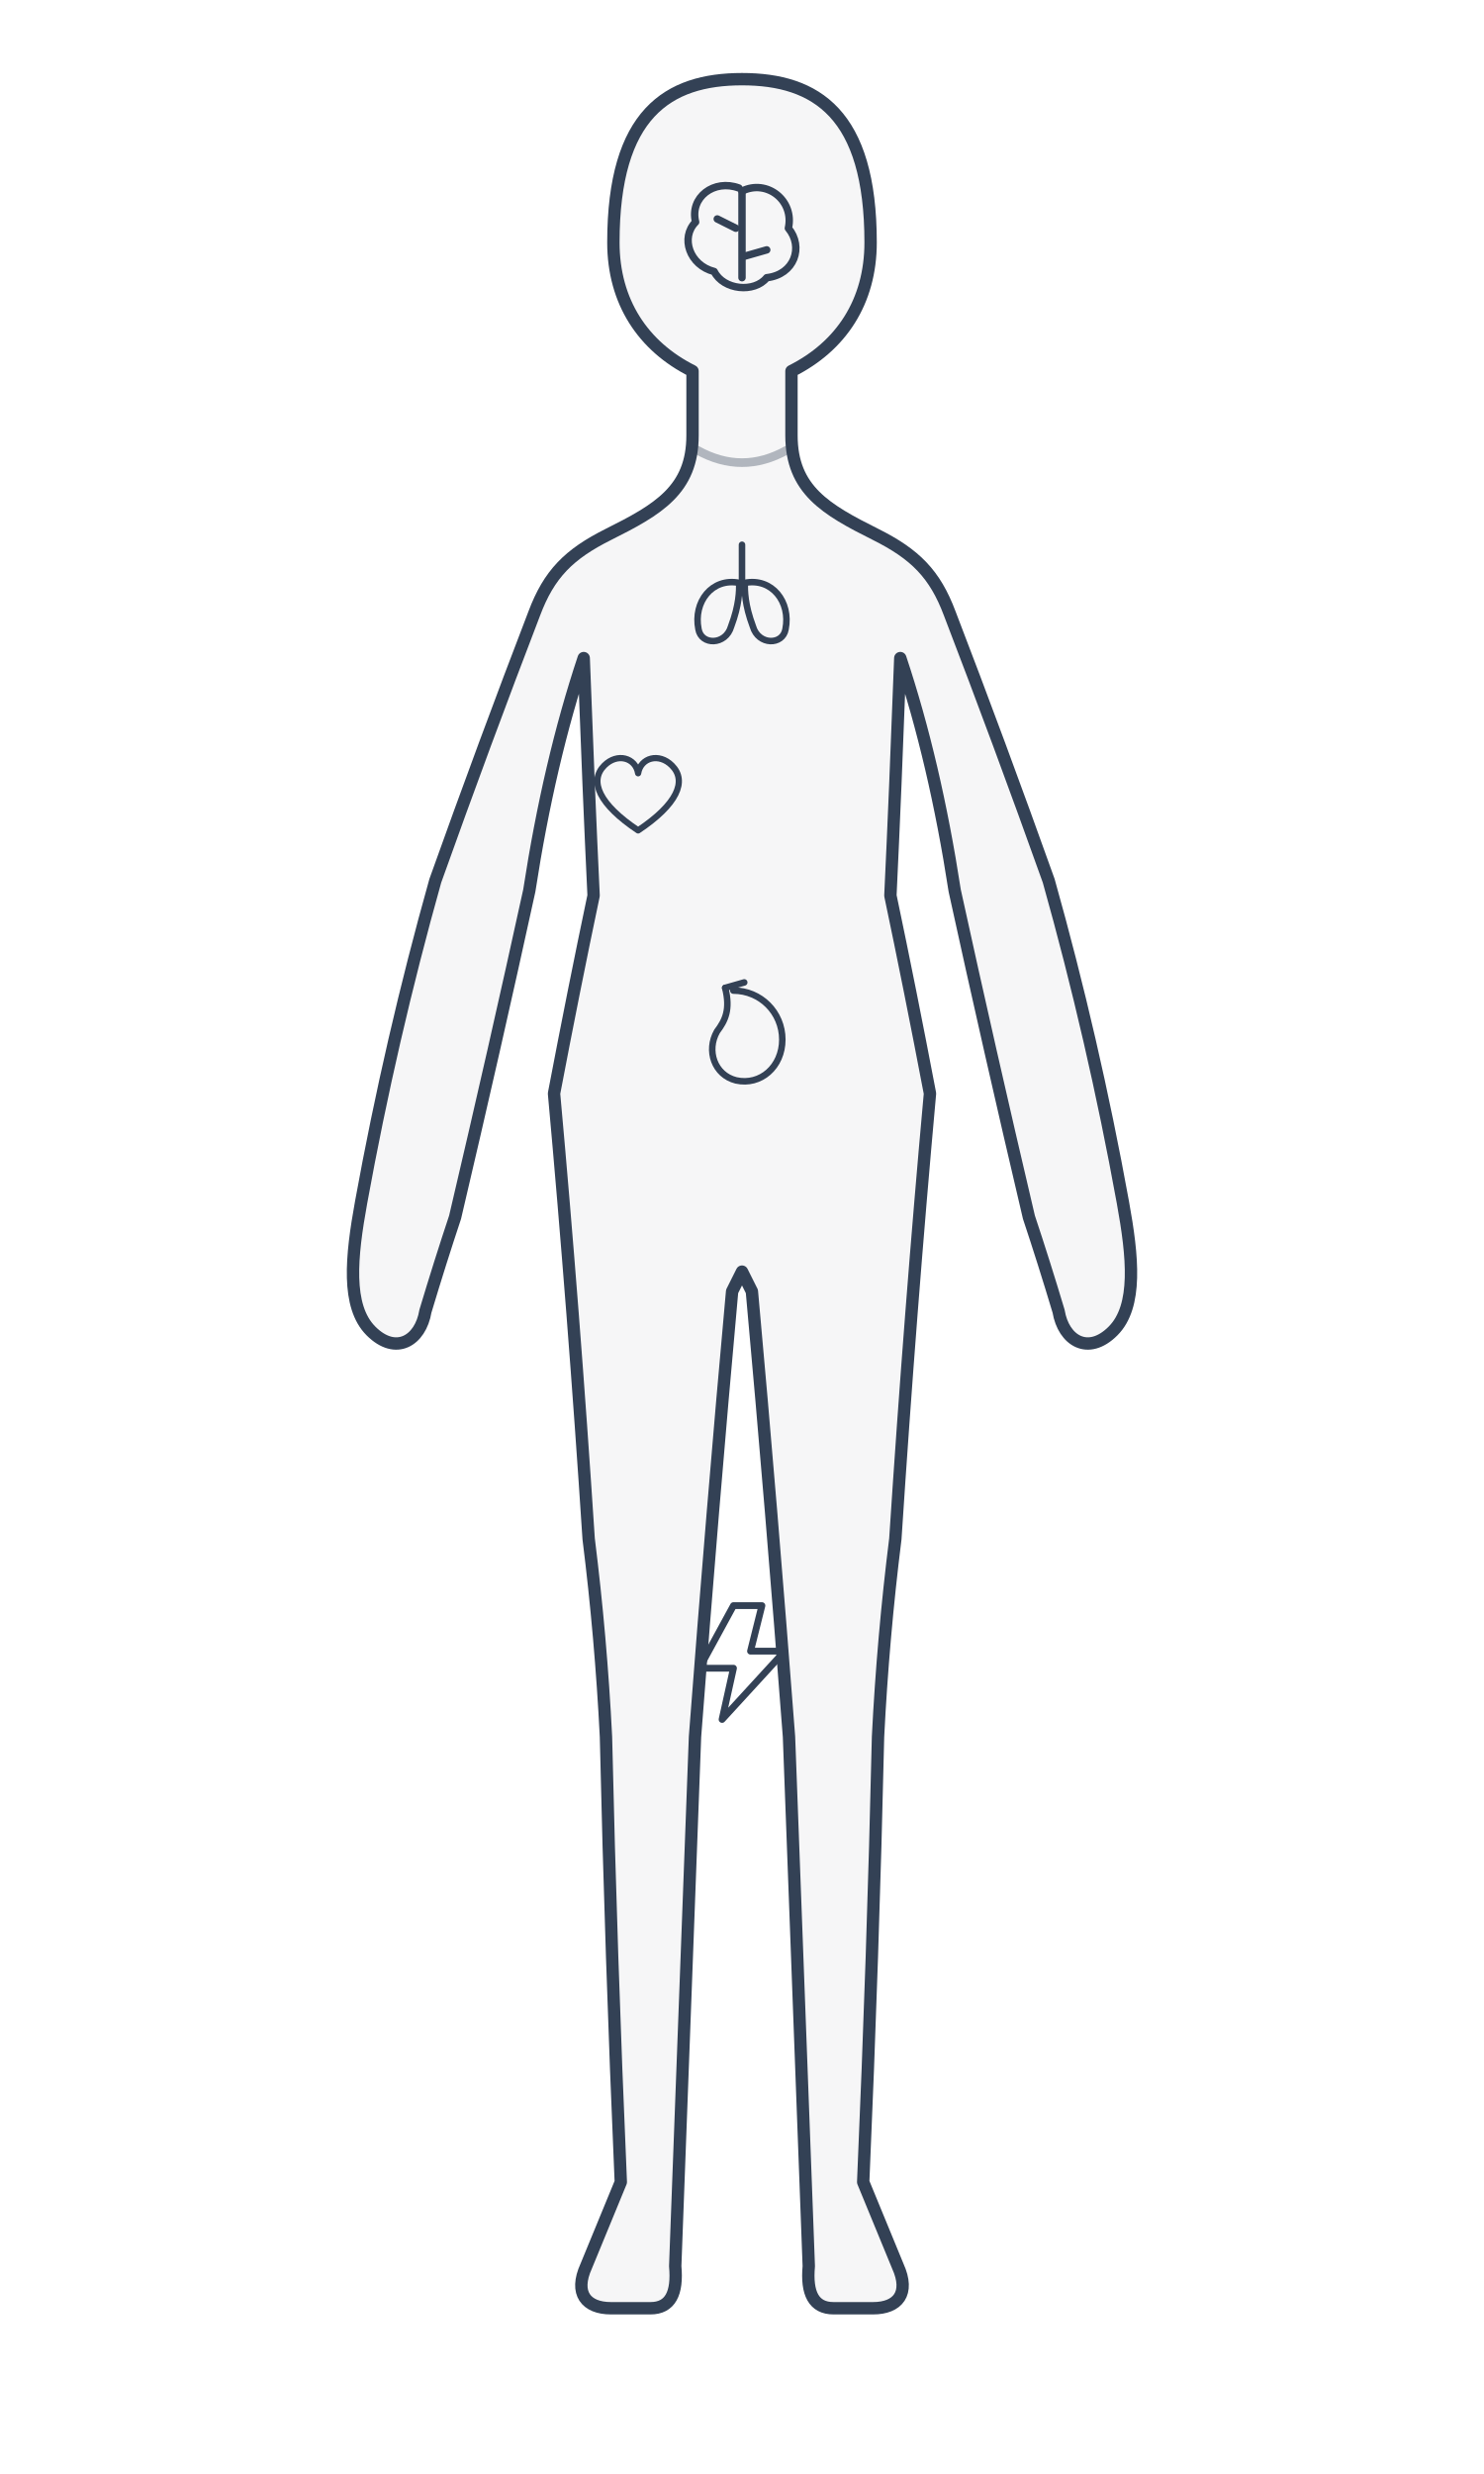
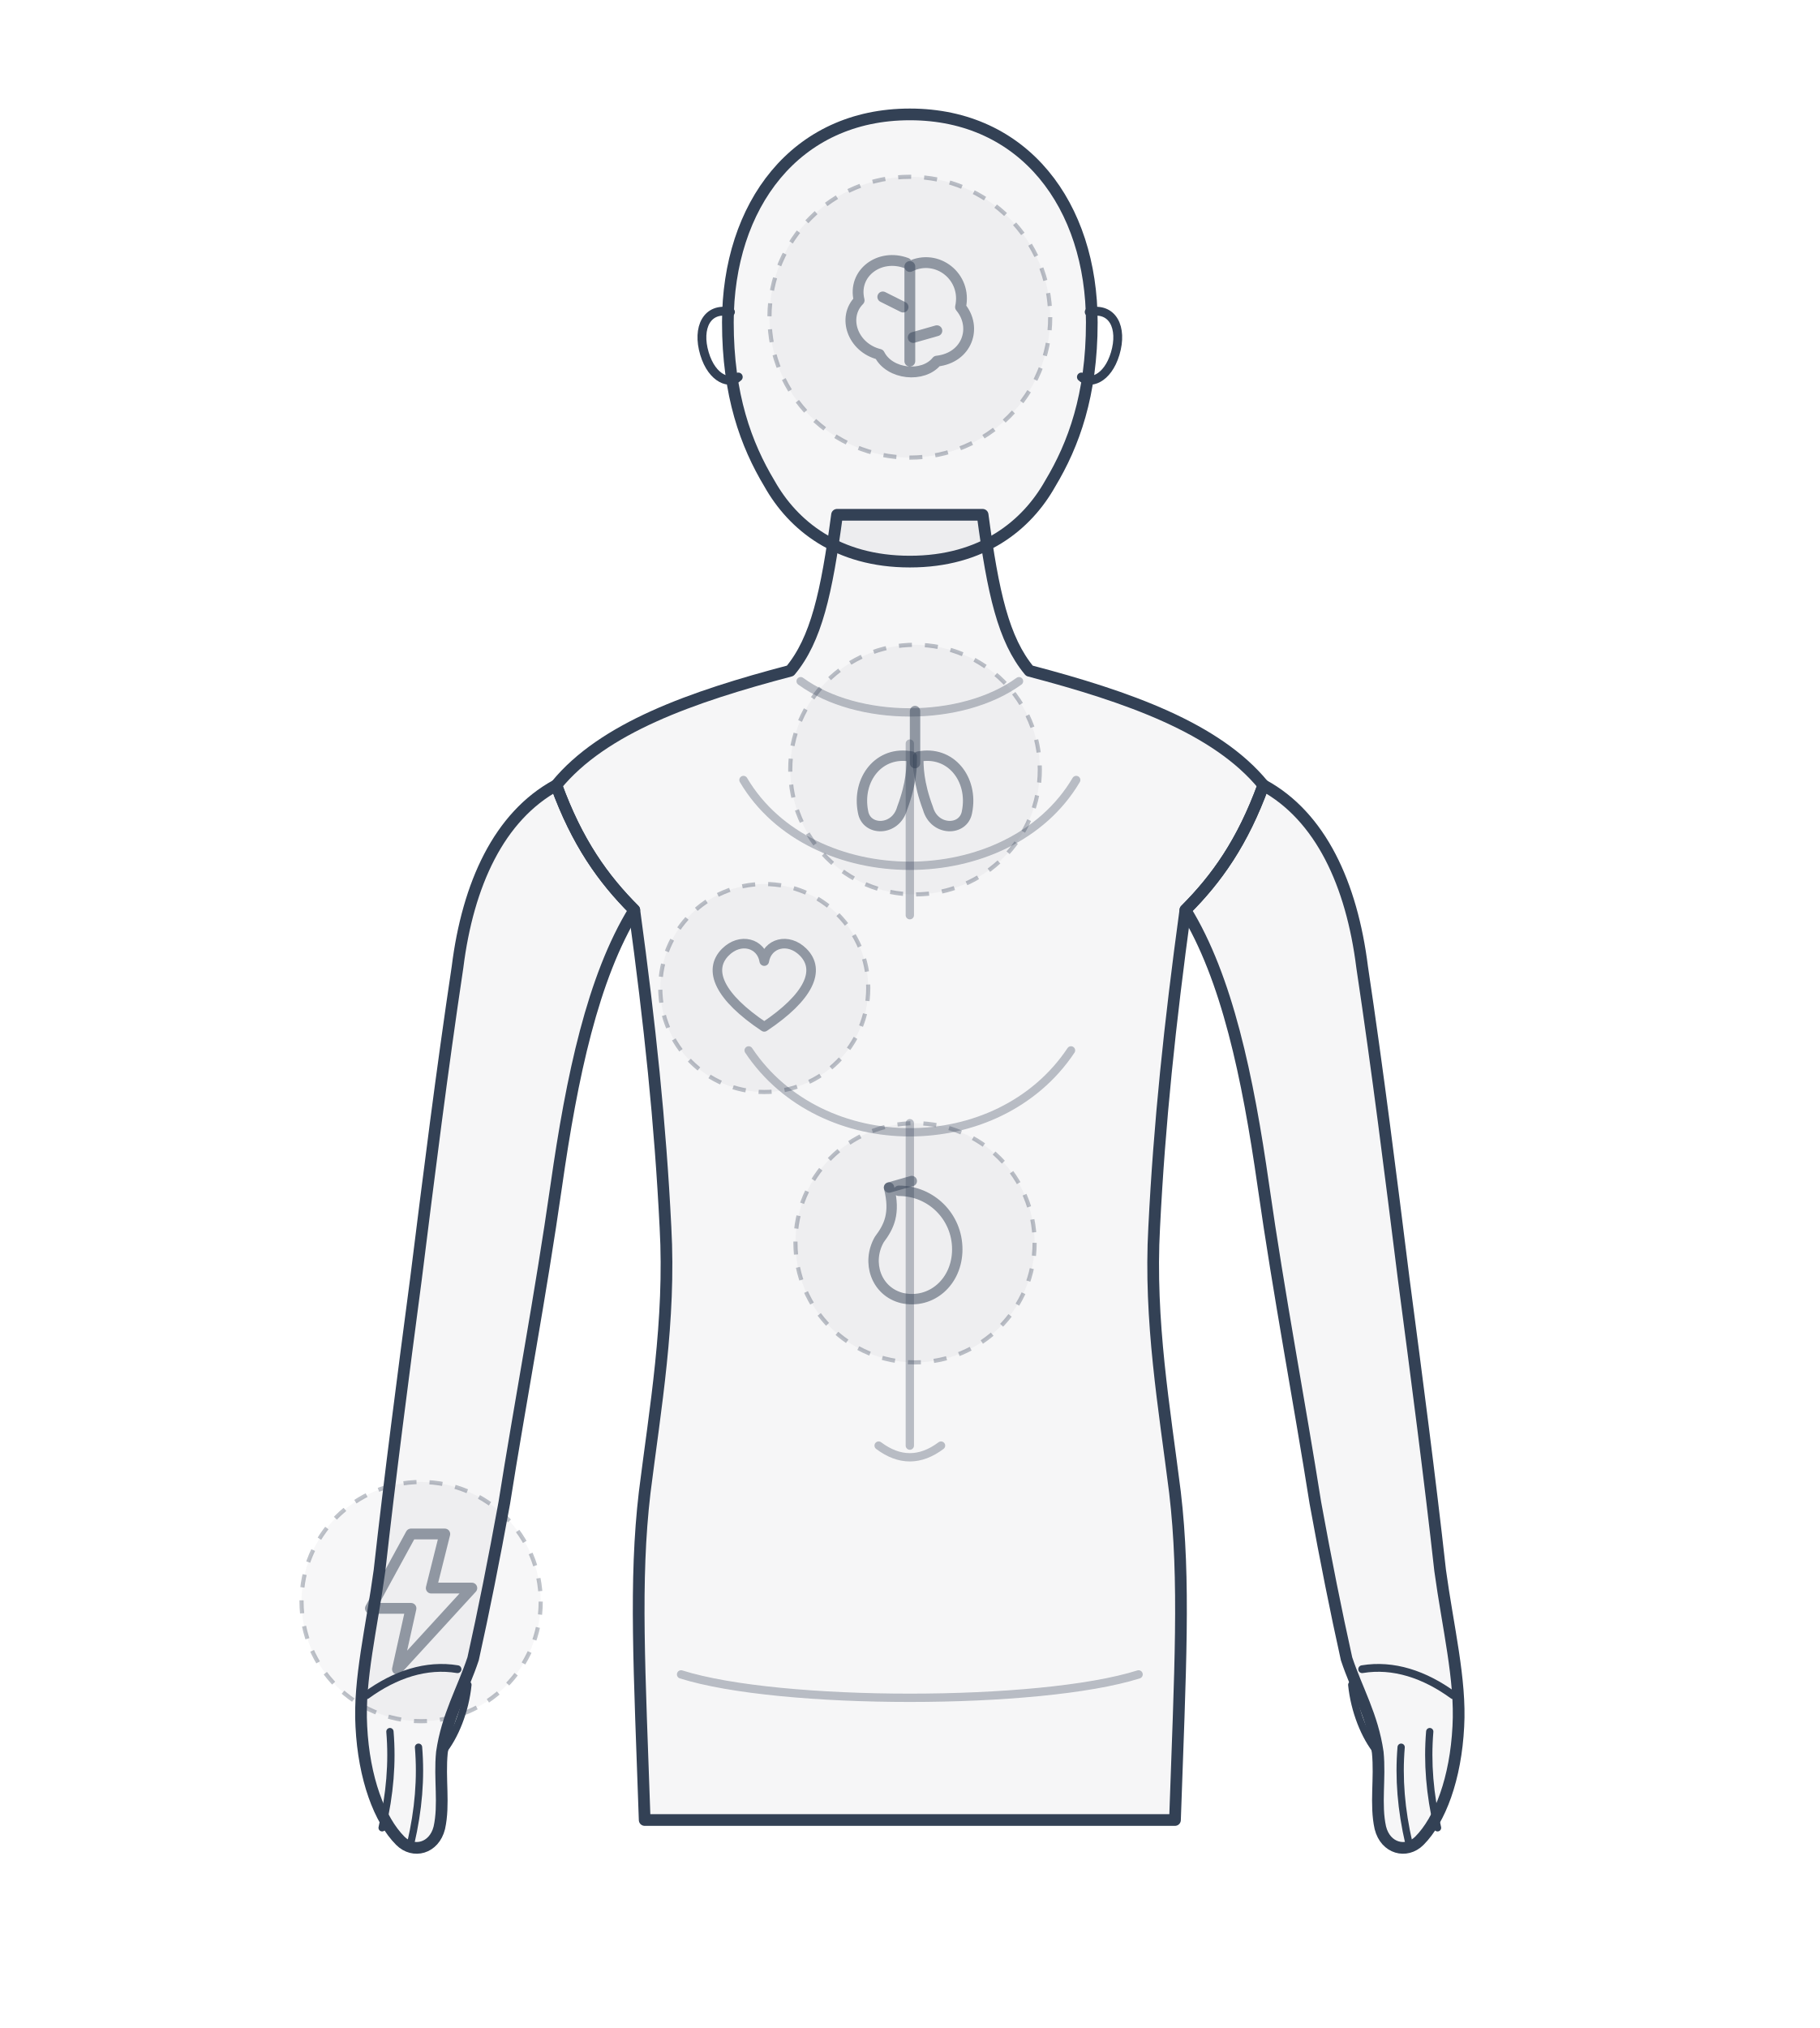
- <svg xmlns="http://www.w3.org/2000/svg" viewBox="0 0 600 1000" width="600" height="1000" role="img" aria-label="Body map with five tappable regions">
+ <svg xmlns="http://www.w3.org/2000/svg" id="bodyMap" viewBox="0 0 700 780" width="700" height="780" role="img" aria-label="Upper-body map with five tappable regions: head, lungs, heart, stomach and arm">
  <style>
-   .region { cursor: pointer; }
-   .region .target { fill:#334155; fill-opacity:0; transition:fill-opacity .25s, fill .25s; }
-   .region .icon path { fill:none; stroke:#334155; stroke-width:2.4; stroke-linejoin:round; stroke-linecap:round; transition:stroke .25s; }
-   .region .check { opacity:0; transition:opacity .2s; }
-   .region:hover .target { fill:#334155; fill-opacity:.06; }
-   .region.active   .target { fill:#F59E0B; fill-opacity:.20; filter:url(#amberGlow); }
-   .region.active   .icon path { stroke:#B45309; }
-   .region.selected .target { fill:#F59E0B; fill-opacity:.24; }
-   .region.selected .icon path { stroke:#B45309; }
-   .region.selected .check { opacity:1; }
+   .region { cursor: pointer; -webkit-tap-highlight-color: transparent; }
+ 
+   .region .target {
+     fill: #334155; fill-opacity: .04;
+     stroke: #334155; stroke-opacity: .32; stroke-width: 1.6; stroke-dasharray: 5 5;
+     transform-box: fill-box; transform-origin: center;
+     transition: fill .3s ease, fill-opacity .3s ease, stroke .3s ease,
+                 stroke-opacity .3s ease, stroke-width .3s ease;
+     animation: idlePulse 2.6s ease-in-out infinite;
+   }
+   .region .icon {
+     fill: none; stroke: #334155; stroke-opacity: .5; stroke-width: 3.2;
+     stroke-linecap: round; stroke-linejoin: round;
+     transition: stroke .3s ease, stroke-opacity .3s ease, stroke-width .3s ease;
+     animation: idleIcon 2.6s ease-in-out infinite;
+   }
+   .region .check { opacity: 0; transition: opacity .25s ease; }
+ 
+   #region-head    .target, #region-head    .icon { animation-delay: 0s; }
+   #region-lungs   .target, #region-lungs   .icon { animation-delay: .35s; }
+   #region-heart   .target, #region-heart   .icon { animation-delay: .7s; }
+   #region-stomach .target, #region-stomach .icon { animation-delay: 1.05s; }
+   #region-body    .target, #region-body    .icon { animation-delay: 1.4s; }
+ 
+   @keyframes idlePulse {
+     0%, 100% { transform: scale(1);    stroke-opacity: .32; }
+     50%      { transform: scale(1.07); stroke-opacity: .6;  }
+   }
+   @keyframes idleIcon {
+     0%, 100% { stroke-opacity: .5; }
+     50%      { stroke-opacity: .8; }
+   }
+ 
+   .region:hover .target { fill-opacity: .11; stroke-opacity: .55; }
+   .region:hover .icon { stroke-opacity: .85; }
+ 
+   .region.active .target {
+     fill: #F59E0B; fill-opacity: .22;
+     stroke: #F59E0B; stroke-opacity: .95; stroke-width: 2.6; stroke-dasharray: none;
+     filter: url(#amberGlow);
+     animation: none; transform: scale(1);
+   }
+   .region.active .icon { stroke: #B45309; stroke-opacity: 1; stroke-width: 3.6; animation: none; }
+ 
+   .region.selected .target {
+     fill: #F59E0B; fill-opacity: .4;
+     stroke: #B45309; stroke-opacity: 1; stroke-width: 3; stroke-dasharray: none;
+     animation: none; transform: scale(1);
+   }
+   .region.selected .icon { stroke: #78350F; stroke-opacity: 1; stroke-width: 3.6; animation: none; }
+   .region.selected .check { opacity: 1; }
+ 
+   @media (prefers-reduced-motion: reduce) {
+     .region .target, .region .icon { animation: none; }
+   }
</style>
  <defs>
    <filter id="amberGlow" x="-60%" y="-60%" width="220%" height="220%">
      <feGaussianBlur stdDeviation="7" result="b" />
      <feColorMatrix in="b" type="matrix" values="0 0 0 0 0.96  0 0 0 0 0.62  0 0 0 0 0.04  0 0 0 0.75 0" result="g" />
      <feMerge>
        <feMergeNode in="g" />
        <feMergeNode in="SourceGraphic" />
      </feMerge>
    </filter>
  </defs>
-   <g id="body-base">
-     <path d="M320,150 C340,140 352,122 352,98 C352,46 330,32 300,32 C270,32 248,46 248,98 C248,122 260,140 280,150 L280,176 C280,198 266,206 246,216 C230,224 222,232 216,248 Q196,300 176,356 Q158,420 146,486 C142,508 140,528 150,538 C160,548 170,542 172,530 Q178,510 184,492 Q200,424 214,360 Q222,308 236,266 Q238,320 240,362 Q232,400 224,442 Q232,530 238,622 Q243,662 245,702 Q247,790 251,882 L237,916 C232,927 237,933 247,933 L263,933 C271,933 274,927 273,916 Q277,808 281,702 Q288,610 296,522 L300,514 L304,522 Q312,610 319,702 Q323,808 327,916 C326,927 329,933 337,933 L353,933 C363,933 368,927 363,916 L349,882 Q353,790 355,702 Q357,662 362,622 Q368,530 376,442 Q368,400 360,362 Q362,320 364,266 Q378,308 386,360 Q400,424 416,492 Q422,510 428,530 C430,542 440,548 450,538 C460,528 458,508 454,486 Q442,420 424,356 Q404,300 384,248 C378,232 370,224 354,216 C334,206 320,198 320,176 Z" fill="#334155" fill-opacity="0.045" stroke="#334155" stroke-width="5" stroke-linejoin="round" stroke-linecap="round" />
-     <path d="M282,182 Q300,192 318,182" fill="none" stroke="#334155" stroke-opacity="0.35" stroke-width="3.5" stroke-linecap="round" />
+   <g id="body-base" fill="none" stroke="#334155" stroke-width="4.5" stroke-linecap="round" stroke-linejoin="round">
+     <path d="M350,44 C394,44 420,79 420,124 C420,152 413,171 404,186 C395,202 378,216 350,216 C322,216 305,202 296,186 C287,171 280,152 280,124 C280,79 306,44 350,44 Z" fill="#334155" fill-opacity="0.045" />
+     <path d="M281,120 C272,118 268,126 271,136 C274,146 281,148 284,145" stroke-width="3.4" />
+     <path d="M419,120 C428,118 432,126 429,136 C426,146 419,148 416,145" stroke-width="3.4" />
+     <path d="M322,198 C318,228 314,246 304,258 C266,268 232,280 214,302 C222,324 232,338 244,350 C250,394 254,432 256,472 C258,508 252,542 248,574 C244,608 246,642 248,700 L452,700 C454,642 456,608 452,574 C448,542 442,508 444,472 C446,432 450,394 456,350 C468,338 478,324 486,302 C468,280 434,268 396,258 C386,246 382,228 378,198 Z" fill="#334155" fill-opacity="0.045" />
+     <path d="M214,302 C192,314 180,340 176,372 C170,412 165,452 160,492 C155,530 150,568 146,604 C143,626 138,646 139,664 C140,684 146,700 154,708 C159,713 167,711 169,703 C171,694 169,684 170,674 C172,660 178,650 182,638 C186,620 190,600 194,578 C200,540 208,498 214,456 C220,414 228,376 244,350 C232,338 222,324 214,302 Z" fill="#334155" fill-opacity="0.045" />
+     <path d="M141,652 C152,644 164,640 176,642" stroke-width="3" />
+     <path d="M147,703 C150,690 151,678 150,666" stroke-width="2.8" />
+     <path d="M158,709 C161,696 162,684 161,672" stroke-width="2.8" />
+     <path d="M170,674 C175,668 179,658 180,648" stroke-width="2.8" />
+     <path d="M486,302 C508,314 520,340 524,372 C530,412 535,452 540,492 C545,530 550,568 554,604 C557,626 562,646 561,664 C560,684 554,700 546,708 C541,713 533,711 531,703 C529,694 531,684 530,674 C528,660 522,650 518,638 C514,620 510,600 506,578 C500,540 492,498 486,456 C480,414 472,376 456,350 C468,338 478,324 486,302 Z" fill="#334155" fill-opacity="0.045" />
+     <path d="M559,652 C548,644 536,640 524,642" stroke-width="3" />
+     <path d="M553,703 C550,690 549,678 550,666" stroke-width="2.8" />
+     <path d="M542,709 C539,696 538,684 539,672" stroke-width="2.8" />
+     <path d="M530,674 C525,668 521,658 520,648" stroke-width="2.8" />
+     <g stroke-opacity="0.32" stroke-width="3.2">
+       <path d="M308,262 C330,278 370,278 392,262" />
+       <path d="M286,300 C312,344 388,344 414,300" />
+       <path d="M350,286 L350,352" />
+       <path d="M288,404 C316,446 384,446 412,404" />
+       <path d="M350,432 L350,556" />
+       <path d="M338,556 C346,562 354,562 362,556" />
+       <path d="M262,644 C300,656 400,656 438,644" />
+     </g>
  </g>
  <g id="regions">
-     <g id="region-body" class="region">
-       <path class="target" d="M320,150 C340,140 352,122 352,98 C352,46 330,32 300,32 C270,32 248,46 248,98 C248,122 260,140 280,150 L280,176 C280,198 266,206 246,216 C230,224 222,232 216,248 Q196,300 176,356 Q158,420 146,486 C142,508 140,528 150,538 C160,548 170,542 172,530 Q178,510 184,492 Q200,424 214,360 Q222,308 236,266 Q238,320 240,362 Q232,400 224,442 Q232,530 238,622 Q243,662 245,702 Q247,790 251,882 L237,916 C232,927 237,933 247,933 L263,933 C271,933 274,927 273,916 Q277,808 281,702 Q288,610 296,522 L300,514 L304,522 Q312,610 319,702 Q323,808 327,916 C326,927 329,933 337,933 L353,933 C363,933 368,927 363,916 L349,882 Q353,790 355,702 Q357,662 362,622 Q368,530 376,442 Q368,400 360,362 Q362,320 364,266 Q378,308 386,360 Q400,424 416,492 Q422,510 428,530 C430,542 440,548 450,538 C460,528 458,508 454,486 Q442,420 424,356 Q404,300 384,248 C378,232 370,224 354,216 C334,206 320,198 320,176 Z" />
-       <circle class="target" cx="300" cy="672" r="44" />
-       <g class="icon" transform="translate(300,672) scale(1.15)">
-         <path d="M-3,-20 L-15,2 L-3,2 L-7,20 L15,-4 L3,-4 L7,-20 Z" />
-       </g>
-       <g class="check" transform="translate(334,706)">
-         <circle r="14" fill="#B45309" />
-         <path d="M-6,0 L-1.5,5 L6.5,-5" fill="none" stroke="#FFFBEB" stroke-width="3.4" stroke-linecap="round" stroke-linejoin="round" />
-       </g>
-     </g>
    <g id="region-head" class="region">
-       <circle class="target" cx="300" cy="96" r="46" />
-       <g class="icon" transform="translate(300,96) scale(1.25)">
+       <circle class="target" cx="350" cy="122" r="54" />
+       <g class="icon" transform="translate(350,122) scale(1.3)">
        <path d="M-1,-16 C-9,-19 -17,-13 -15,-5 C-20,0 -17,9 -9,11 C-6,17 4,18 8,13 C17,12 20,3 15,-3 C17,-12 8,-19 0,-15" />
        <path d="M0,-15 L0,13" />
        <path d="M-8,-6 L-2,-3" />
        <path d="M8,4 L1,6" />
      </g>
-       <g class="check" transform="translate(336,130)">
+       <g class="check" transform="translate(390,162)">
        <circle r="14" fill="#B45309" />
        <path d="M-6,0 L-1.5,5 L6.5,-5" fill="none" stroke="#FFFBEB" stroke-width="3.4" stroke-linecap="round" stroke-linejoin="round" />
      </g>
    </g>
    <g id="region-lungs" class="region">
-       <circle class="target" cx="300" cy="240" r="42" />
-       <g class="icon" transform="translate(300,240) scale(1.1)">
+       <circle class="target" cx="352" cy="296" r="48" />
+       <g class="icon" transform="translate(352,296) scale(1.25)">
        <path d="M0,-18 L0,-2" />
        <path d="M-1,-4 C-11,-6 -18,3 -16,13 C-15,19 -6,19 -4,12 C-1,4 -1,-1 -1,-4 Z" />
        <path d="M1,-4 C11,-6 18,3 16,13 C15,19 6,19 4,12 C1,4 1,-1 1,-4 Z" />
      </g>
-       <g class="check" transform="translate(332,272)">
+       <g class="check" transform="translate(387,331)">
        <circle r="14" fill="#B45309" />
        <path d="M-6,0 L-1.5,5 L6.5,-5" fill="none" stroke="#FFFBEB" stroke-width="3.4" stroke-linecap="round" stroke-linejoin="round" />
      </g>
    </g>
    <g id="region-heart" class="region">
-       <circle class="target" cx="258" cy="322" r="38" />
-       <g class="icon" transform="translate(258,322) scale(1.05)">
+       <circle class="target" cx="294" cy="380" r="40" />
+       <g class="icon" transform="translate(294,380) scale(1.15)">
        <path d="M0,13 C-15,3 -19,-6 -13,-12 C-8,-17 -1,-15 0,-9 C1,-15 8,-17 13,-12 C19,-6 15,3 0,13 Z" />
      </g>
-       <g class="check" transform="translate(286,350)">
+       <g class="check" transform="translate(323,409)">
        <circle r="13" fill="#B45309" />
        <path d="M-5.5,0 L-1.5,4.5 L6,-4.5" fill="none" stroke="#FFFBEB" stroke-width="3.2" stroke-linecap="round" stroke-linejoin="round" />
      </g>
    </g>
    <g id="region-stomach" class="region">
-       <circle class="target" cx="302" cy="418" r="40" />
-       <g class="icon" transform="translate(302,418) scale(1.1)">
+       <circle class="target" cx="352" cy="478" r="46" />
+       <g class="icon" transform="translate(352,478) scale(1.25)">
        <path d="M-8,-17 C-6,-9 -8,-5 -11,-1 C-15,6 -12,15 -4,17 C5,19 13,12 13,2 C13,-8 5,-16 -5,-16" />
        <path d="M-8,-17 L-1,-19" />
      </g>
-       <g class="check" transform="translate(332,448)">
-         <circle r="13" fill="#B45309" />
-         <path d="M-5.5,0 L-1.5,4.5 L6,-4.5" fill="none" stroke="#FFFBEB" stroke-width="3.2" stroke-linecap="round" stroke-linejoin="round" />
+       <g class="check" transform="translate(385,511)">
+         <circle r="14" fill="#B45309" />
+         <path d="M-6,0 L-1.5,5 L6.5,-5" fill="none" stroke="#FFFBEB" stroke-width="3.4" stroke-linecap="round" stroke-linejoin="round" />
+       </g>
+     </g>
+     <g id="region-body" class="region">
+       <circle class="target" cx="162" cy="616" r="46" />
+       <g class="icon" transform="translate(162,616) scale(1.3)">
+         <path d="M-3,-20 L-15,2 L-3,2 L-7,20 L15,-4 L3,-4 L7,-20 Z" />
+       </g>
+       <g class="check" transform="translate(195,649)">
+         <circle r="14" fill="#B45309" />
+         <path d="M-6,0 L-1.5,5 L6.5,-5" fill="none" stroke="#FFFBEB" stroke-width="3.4" stroke-linecap="round" stroke-linejoin="round" />
      </g>
    </g>
  </g>
</svg>
